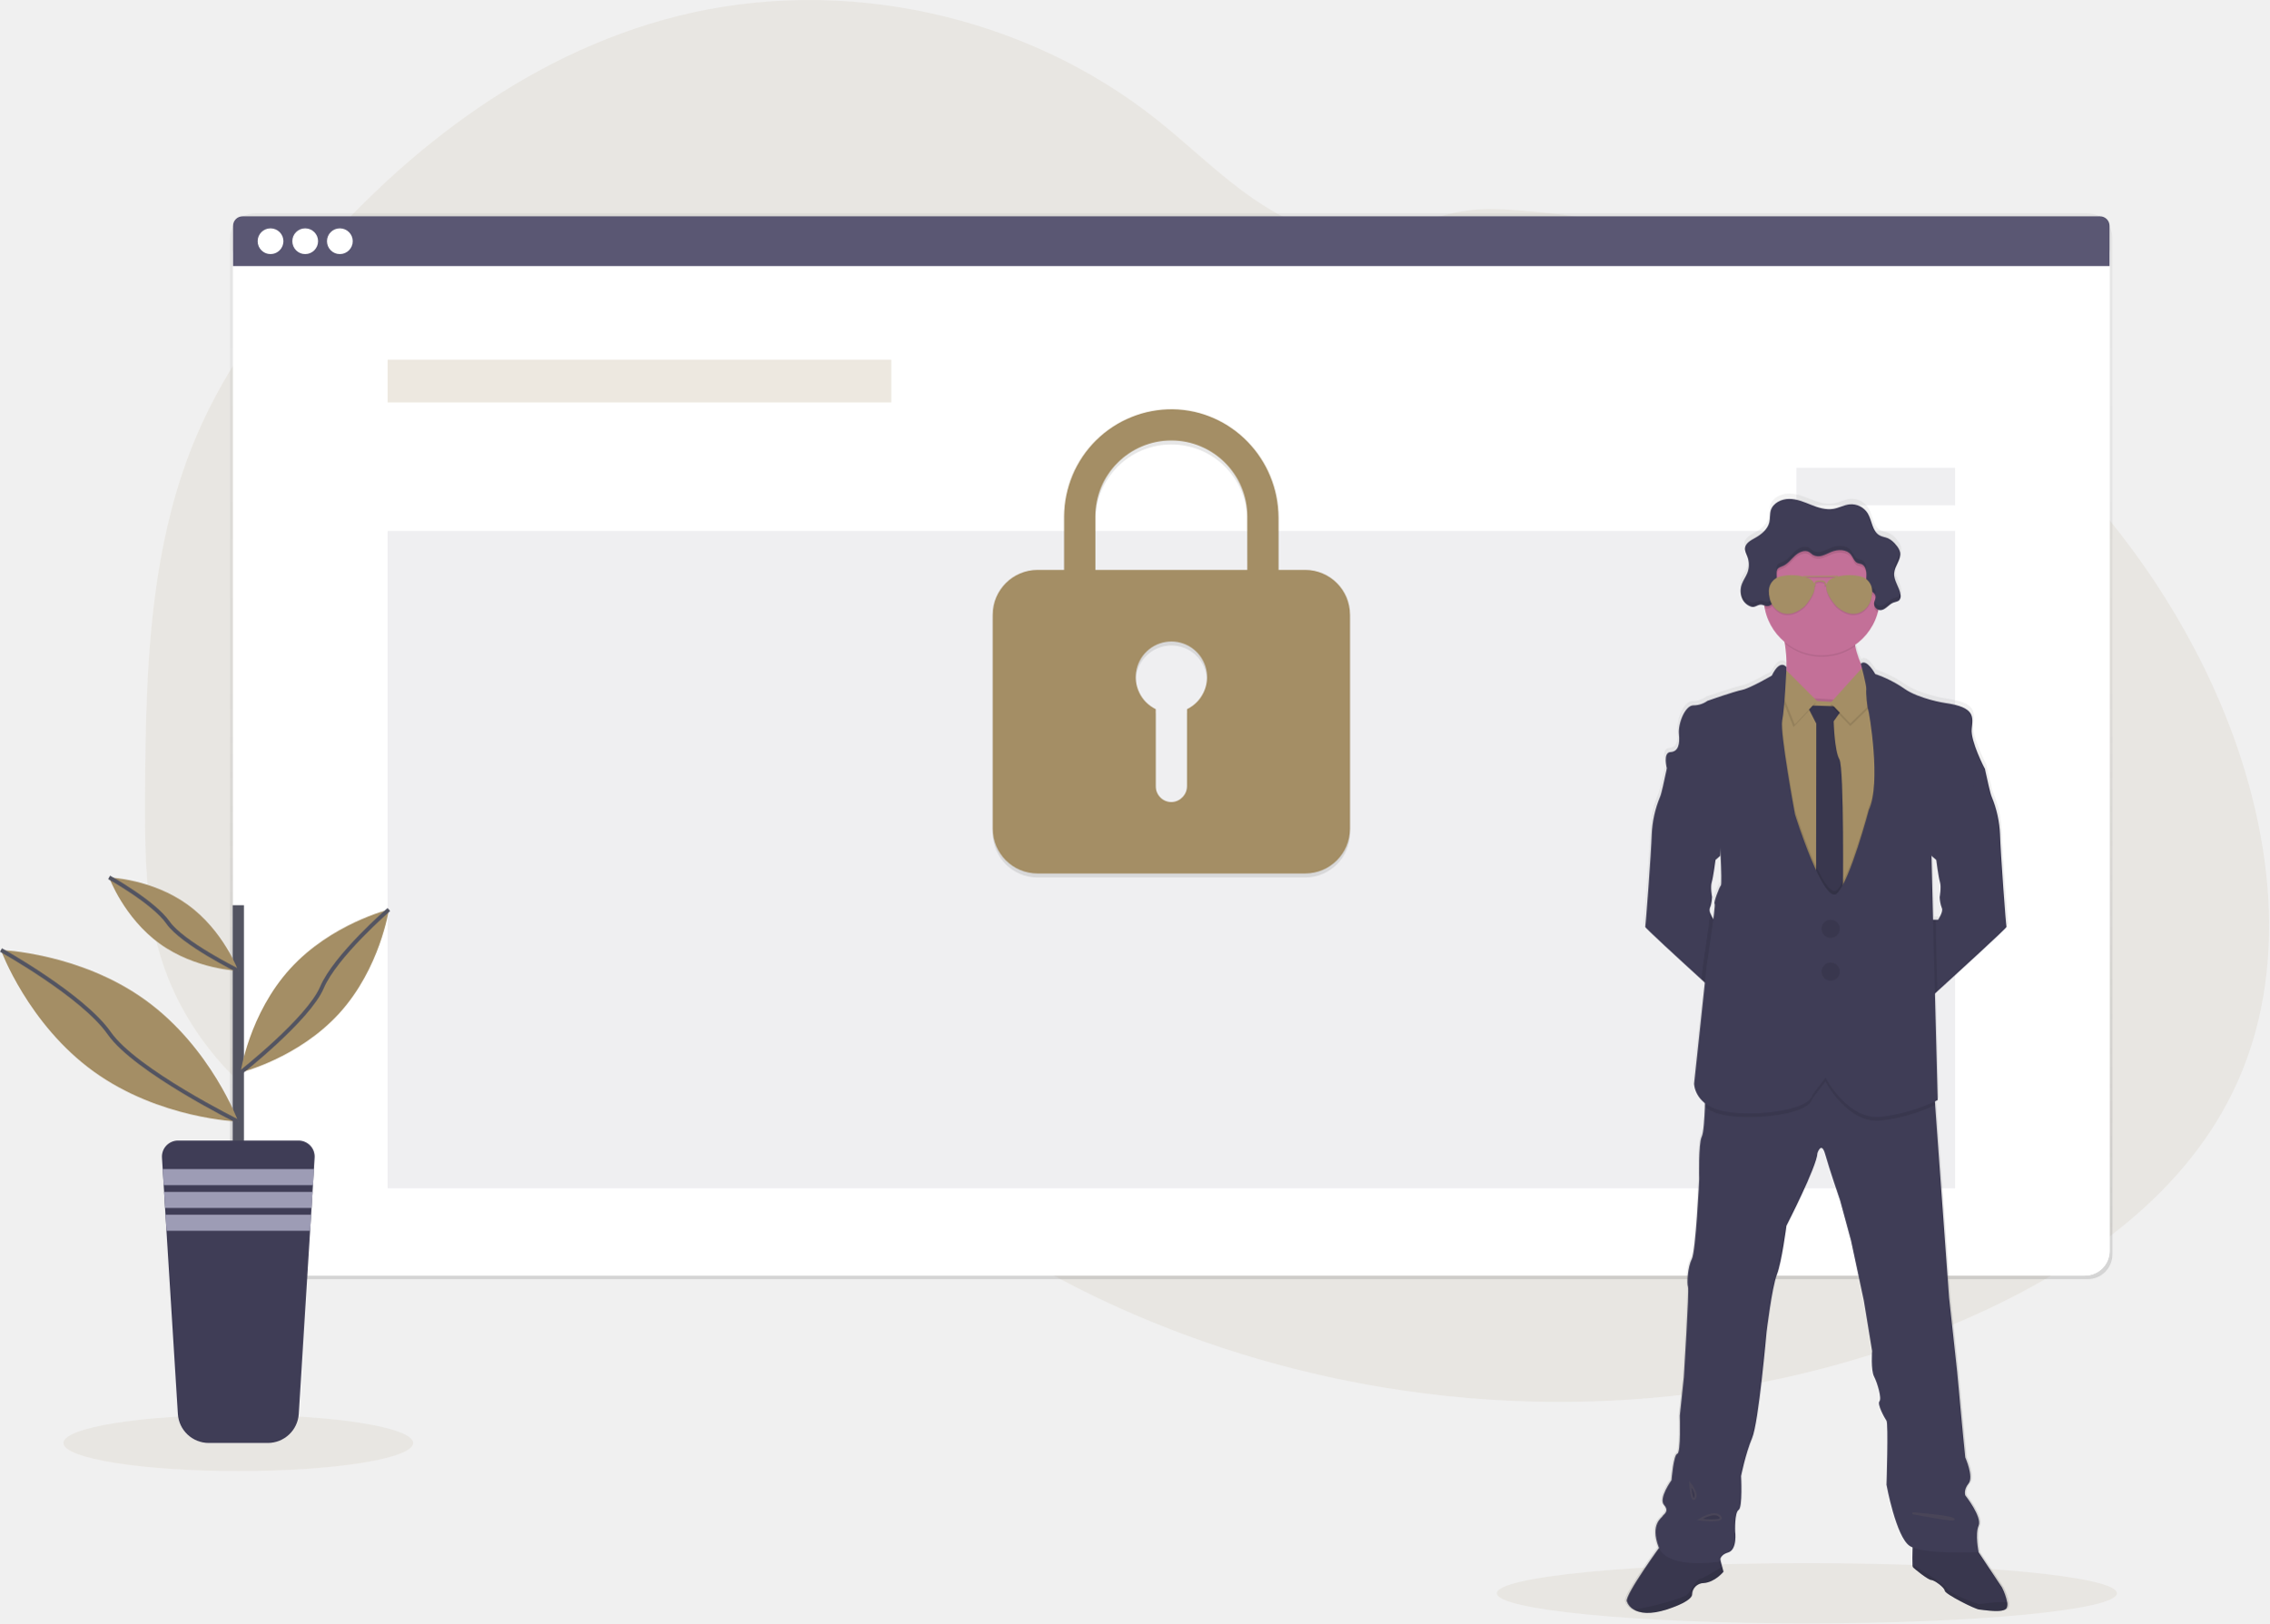
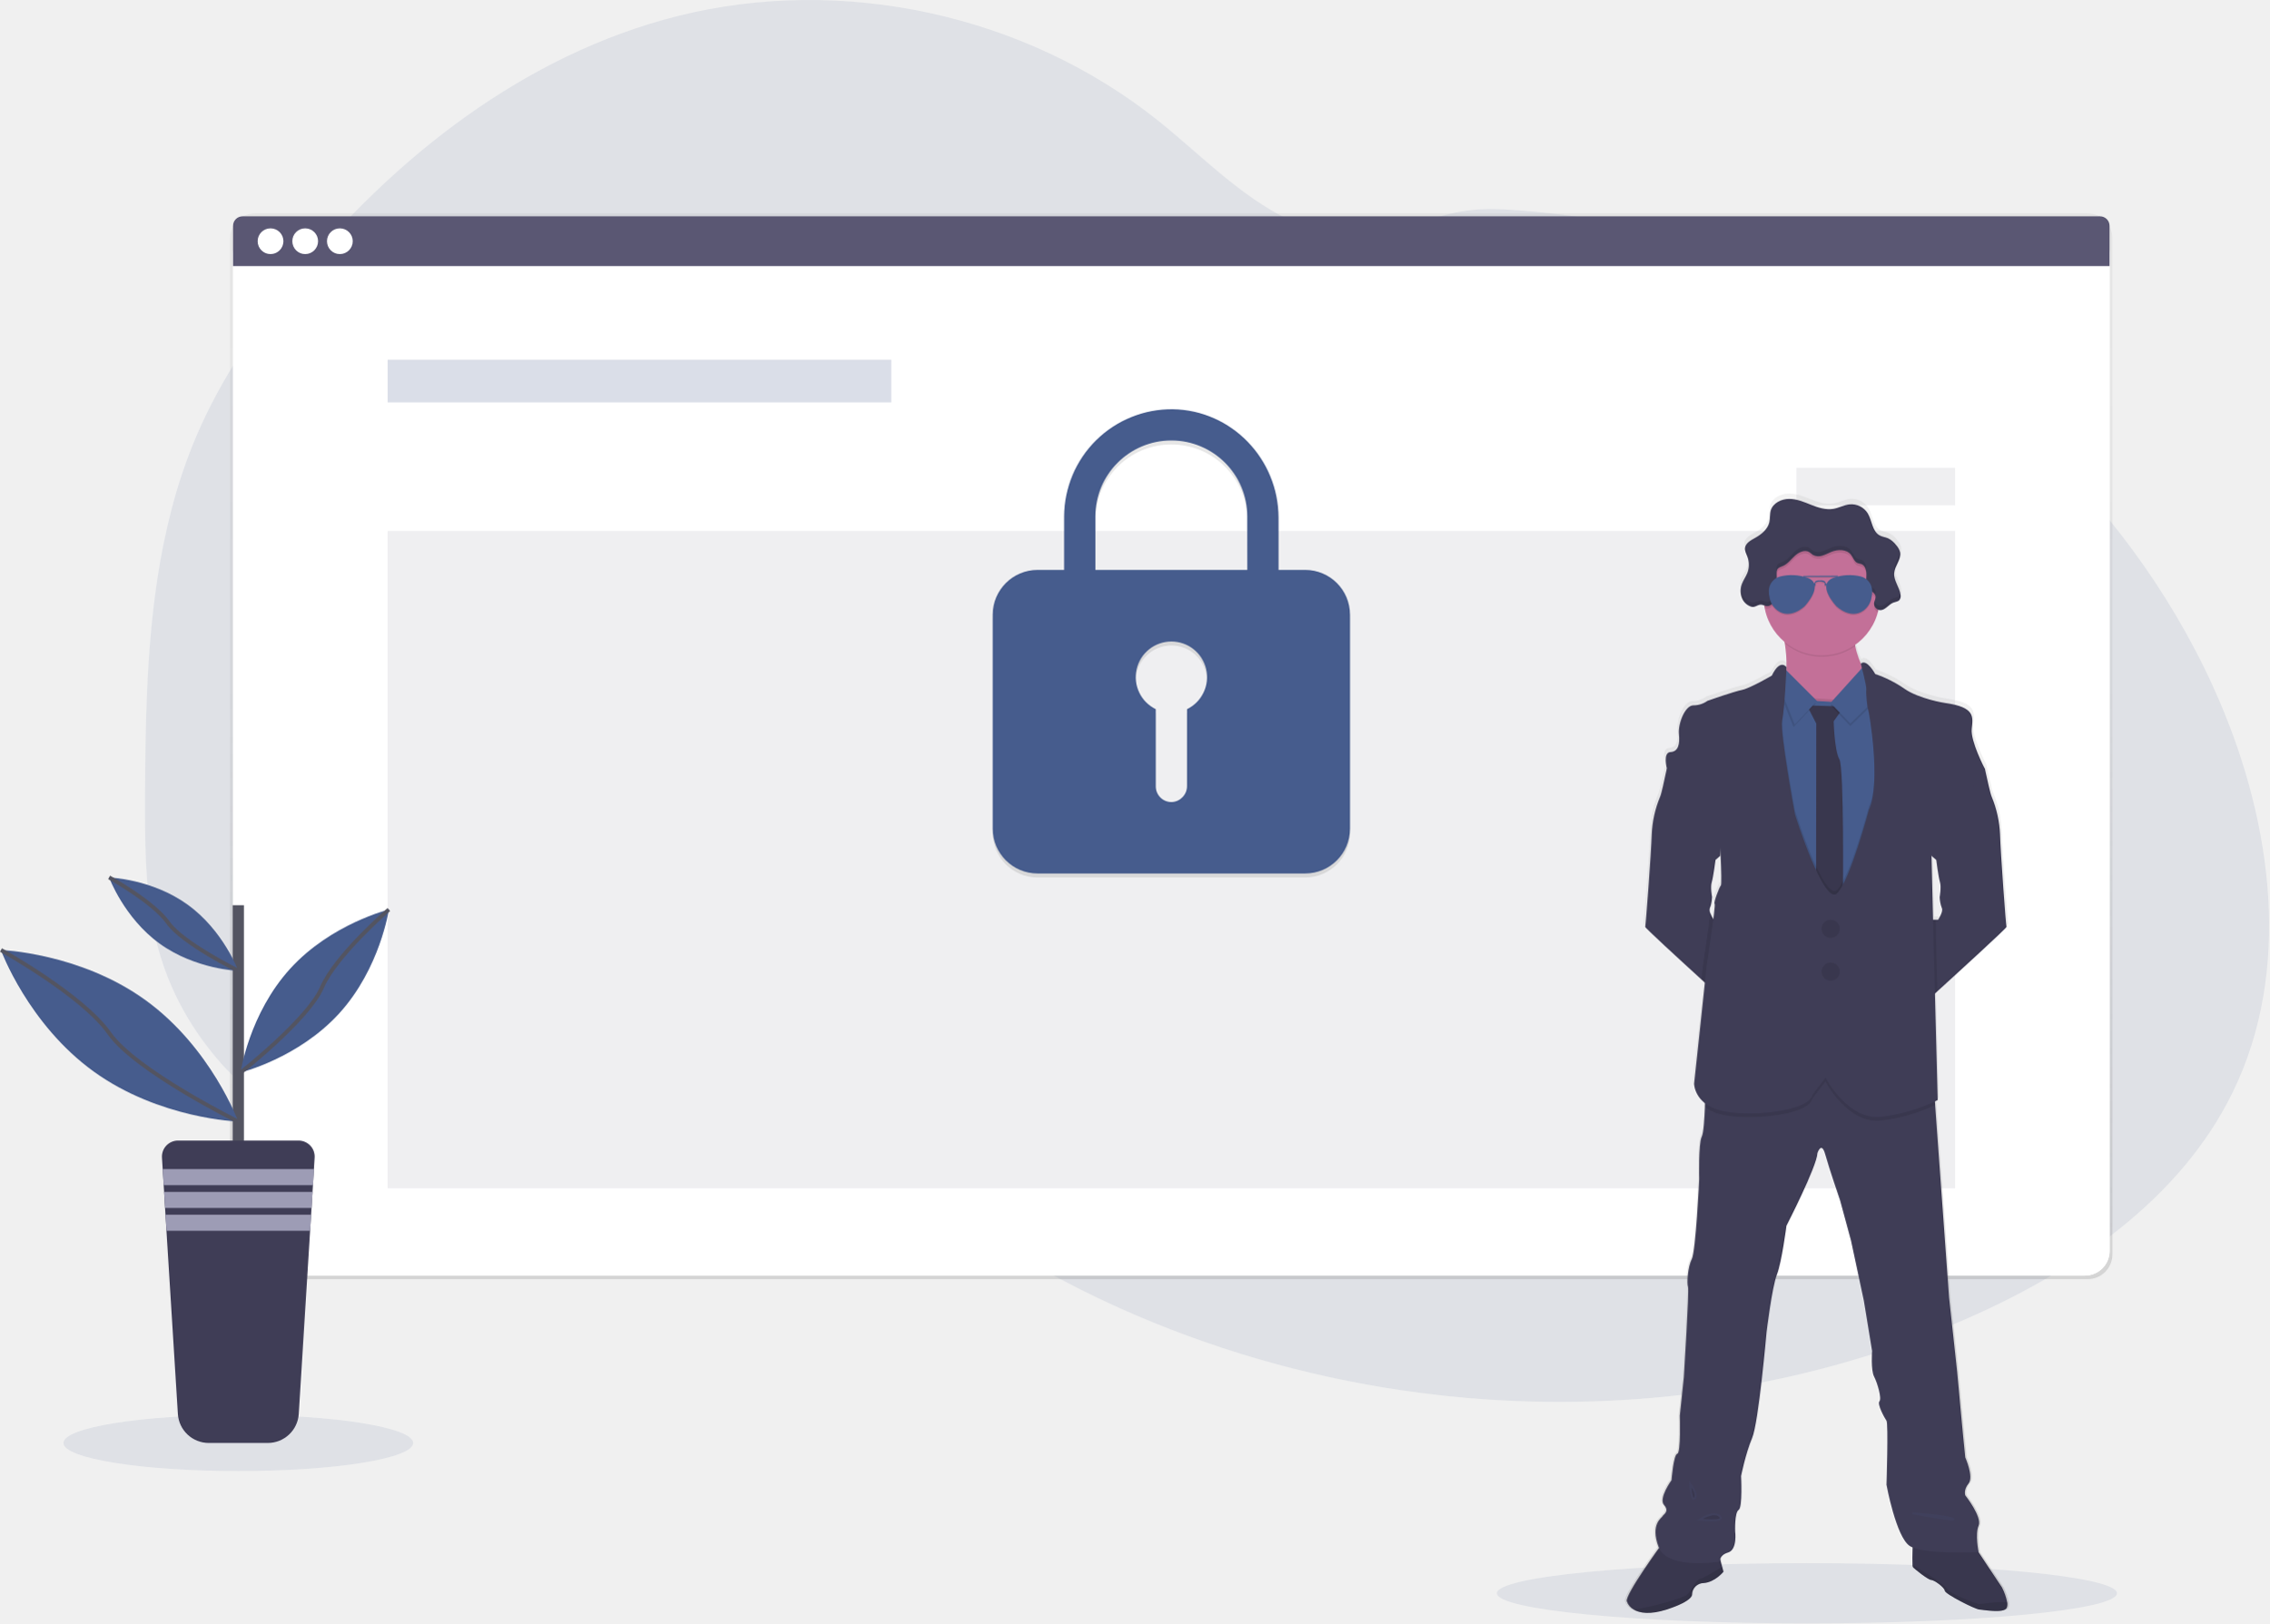
<svg xmlns="http://www.w3.org/2000/svg" xmlns:xlink="http://www.w3.org/1999/xlink" id="06c42c9d-6d9c-45ee-a61b-17902c1dca73" data-name="Layer 1" width="1145.57" height="819.91" viewBox="0 0 1145.57 819.91">
  <defs>
    <linearGradient id="2f697947-2a6f-450c-95af-56e5336b1d5f" x1="591.3" y1="646.08" x2="591.3" y2="107.75" gradientUnits="userSpaceOnUse">
      <stop offset="0" stop-color="gray" stop-opacity="0.25" />
      <stop offset="0.54" stop-color="gray" stop-opacity="0.12" />
      <stop offset="1" stop-color="gray" stop-opacity="0.1" />
    </linearGradient>
    <linearGradient id="2563b911-9cd4-457d-b636-acc38b40f33a" x1="944.34" y1="854.67" x2="944.34" y2="289.29" xlink:href="#2f697947-2a6f-450c-95af-56e5336b1d5f" />
  </defs>
-   <path d="M1154.4,591.26c-26.57,54.81-80.52,91.46-136.43,115.63-75.27,32.55-158.16,45.46-239.91,40q-21.49-1.43-42.85-4.57a540.44,540.44,0,0,1-143.27-41.72q-19.74-8.89-38.68-19.41a494.85,494.85,0,0,1-60.46-39.54q-7.23-5.52-14.26-11.32c-3.25-2.68-6.47-5.42-9.74-8.08-6.9-5.61-14-10.94-21.92-14.93a78.31,78.31,0,0,0-7.34-3.24c-25.08-9.54-54-5.94-80.11,1.5-19.86,5.66-39.22,13.41-59.06,18.94a196,196,0,0,1-26.91,5.72A143.21,143.21,0,0,1,213,624.93l-1.67-.52q-4.2-1.32-8.33-2.89l-1.67-.64q-4-1.54-7.83-3.31l-1.67-.76q-4-1.86-7.83-3.93c-.92-.48-1.83-1-2.73-1.49a163.67,163.67,0,0,1-39.16-30.49c-.33-.33-.64-.67-1-1-1.59-1.72-3.15-3.47-4.66-5.26-.56-.66-1.12-1.32-1.67-2q-2.69-3.28-5.19-6.71c-.25-.33-.49-.67-.73-1A144.59,144.59,0,0,1,112,534.44c-.14-.33-.27-.67-.39-1q-2-5.15-3.65-10.47c-.45-1.48-.88-3-1.26-4.48-.13-.44-.25-.89-.36-1.33-5.52-21.73-6.15-44.32-6.15-66.78q0-3.93,0-7.85c.16-36.33.72-73.28,6.08-109.11,0-.25.07-.5.11-.74a340.76,340.76,0,0,1,7.31-35.82A264.25,264.25,0,0,1,126,260.56c12.33-29,30.26-55.39,50.17-79.85C226.32,119.16,292.09,67.49,369.07,48.15c82.95-20.83,175.14-.87,242.05,52.4,20.4,16.24,38.73,35.47,61.64,47.92,20,10.84,43.41,15.33,64.83,6.8,17.7-7.05,29.22-10.55,49.1-9.48A411.56,411.56,0,0,1,907.05,171c1.56.57,3.12,1.16,4.67,1.75C1012.43,211.28,1099,287.83,1144,386.2q1.79,3.9,3.47,7.86C1174.3,456.73,1184,530.18,1154.4,591.26Z" transform="translate(-26.97 -40.04)" fill="#a48e65" opacity="0.1" />
-   <ellipse cx="120.3" cy="728.81" rx="88.28" ry="14.18" fill="#a48e65" opacity="0.1" />
-   <ellipse cx="912.26" cy="804.71" rx="156.53" ry="15.2" fill="#a48e65" opacity="0.1" />
+   <path d="M1154.4,591.26c-26.57,54.81-80.52,91.46-136.43,115.63-75.27,32.55-158.16,45.46-239.91,40q-21.49-1.43-42.85-4.57a540.44,540.44,0,0,1-143.27-41.72q-19.74-8.89-38.68-19.41a494.85,494.85,0,0,1-60.46-39.54q-7.23-5.52-14.26-11.32c-3.25-2.68-6.47-5.42-9.74-8.08-6.9-5.61-14-10.94-21.92-14.93a78.31,78.31,0,0,0-7.34-3.24c-25.08-9.54-54-5.94-80.11,1.5-19.86,5.66-39.22,13.41-59.06,18.94a196,196,0,0,1-26.91,5.72A143.21,143.21,0,0,1,213,624.93l-1.67-.52q-4.2-1.32-8.33-2.89l-1.67-.64q-4-1.54-7.83-3.31l-1.67-.76q-4-1.86-7.83-3.93c-.92-.48-1.83-1-2.73-1.49a163.67,163.67,0,0,1-39.16-30.49c-.33-.33-.64-.67-1-1-1.59-1.72-3.15-3.47-4.66-5.26-.56-.66-1.12-1.32-1.67-2q-2.69-3.28-5.19-6.71c-.25-.33-.49-.67-.73-1A144.59,144.59,0,0,1,112,534.44c-.14-.33-.27-.67-.39-1q-2-5.15-3.65-10.47c-.45-1.48-.88-3-1.26-4.48-.13-.44-.25-.89-.36-1.33-5.52-21.73-6.15-44.32-6.15-66.78q0-3.93,0-7.85c.16-36.33.72-73.28,6.08-109.11,0-.25.07-.5.11-.74a340.76,340.76,0,0,1,7.31-35.82A264.25,264.25,0,0,1,126,260.56c12.33-29,30.26-55.39,50.17-79.85C226.32,119.16,292.09,67.49,369.07,48.15c82.95-20.83,175.14-.87,242.05,52.4,20.4,16.24,38.73,35.47,61.64,47.92,20,10.84,43.41,15.33,64.83,6.8,17.7-7.05,29.22-10.55,49.1-9.48A411.56,411.56,0,0,1,907.05,171c1.56.57,3.12,1.16,4.67,1.75C1012.43,211.28,1099,287.83,1144,386.2q1.79,3.9,3.47,7.86C1174.3,456.73,1184,530.18,1154.4,591.26Z" transform="translate(-26.97 -40.04)" fill="#465c8d" opacity="0.1" />
+   <ellipse cx="120.3" cy="728.81" rx="88.28" ry="14.18" fill="#465c8d" opacity="0.1" />
+   <ellipse cx="912.26" cy="804.71" rx="156.53" ry="15.2" fill="#465c8d" opacity="0.1" />
  <rect x="116.14" y="107.75" width="950.33" height="538.33" rx="12.49" ry="12.49" fill="url(#2f697947-2a6f-450c-95af-56e5336b1d5f)" />
  <rect x="117.65" y="115.32" width="947.42" height="528.97" rx="12.49" ry="12.49" fill="#fff" />
  <rect x="117.65" y="115.32" width="947.42" height="528.97" rx="12.49" ry="12.49" fill="#fff" />
  <rect x="117.65" y="115.32" width="947.42" height="528.97" rx="12.49" ry="12.49" fill="#fff" opacity="0.04" />
  <path d="M1087.23,149.29H149.43a4.81,4.81,0,0,0-4.81,4.81v20.33H1092V154.1A4.81,4.81,0,0,0,1087.23,149.29Z" transform="translate(-26.97 -40.04)" fill="#5a5773" />
  <g id="6c975d28-8d47-4ade-9154-b3b78f637b65" data-name="buttons">
    <circle cx="136.57" cy="121.82" r="6.5" fill="#fff" />
    <circle cx="154.07" cy="121.82" r="6.5" fill="#fff" />
    <circle cx="171.57" cy="121.82" r="6.5" fill="#fff" />
  </g>
-   <rect x="195.68" y="181.67" width="254.25" height="21.58" fill="#a48e65" opacity="0.2" />
+   <rect x="195.68" y="181.67" width="254.25" height="21.58" fill="#465c8d" opacity="0.2" />
  <rect x="195.68" y="268.2" width="791.36" height="331.96" fill="#5a5773" opacity="0.1" />
  <path d="M686,329.89H672.45V303.57c0-29.7-23.68-54.39-53.38-54.84a54.28,54.28,0,0,0-54.85,54.11v27.05H550.7a22.62,22.62,0,0,0-22.55,22.55V460.66a22.62,22.62,0,0,0,22.55,22.55H686a22.61,22.61,0,0,0,22.54-22.55V352.44A22.61,22.61,0,0,0,686,329.89Zm-59.75,70.35V439a8.09,8.09,0,0,1-7.5,8.12,7.91,7.91,0,0,1-8.28-7.9v-39a18,18,0,1,1,15.78,0Zm30.44-70.35H580V302.84a38.33,38.33,0,0,1,76.66,0Z" transform="translate(-26.97 -40.04)" opacity="0.1" />
-   <path d="M686,327.89H672.45V301.57c0-29.7-23.68-54.39-53.38-54.84a54.28,54.28,0,0,0-54.85,54.11v27.05H550.7a22.62,22.62,0,0,0-22.55,22.55V458.66a22.62,22.62,0,0,0,22.55,22.55H686a22.61,22.61,0,0,0,22.54-22.55V350.44A22.61,22.61,0,0,0,686,327.89Zm-59.75,70.35V437a8.09,8.09,0,0,1-7.5,8.12,7.91,7.91,0,0,1-8.28-7.9v-39a18,18,0,1,1,15.78,0Zm30.44-70.35H580V300.84a38.33,38.33,0,0,1,76.66,0Z" transform="translate(-26.97 -40.04)" fill="#a48e65" />
+   <path d="M686,327.89H672.45V301.57c0-29.7-23.68-54.39-53.38-54.84a54.28,54.28,0,0,0-54.85,54.11v27.05H550.7a22.62,22.62,0,0,0-22.55,22.55V458.66a22.62,22.62,0,0,0,22.55,22.55H686a22.61,22.61,0,0,0,22.54-22.55V350.44A22.61,22.61,0,0,0,686,327.89Zm-59.75,70.35V437a8.09,8.09,0,0,1-7.5,8.12,7.91,7.91,0,0,1-8.28-7.9v-39a18,18,0,1,1,15.78,0Zm30.44-70.35H580V300.84a38.33,38.33,0,0,1,76.66,0Z" transform="translate(-26.97 -40.04)" fill="#465c8d" />
  <rect x="906.94" y="236.25" width="80.1" height="18.91" fill="#5a5773" opacity="0.1" />
  <path d="M1041.27,849.33a28.47,28.47,0,0,0-2.68-7.61l-12-17.92h.07s-1.89-9,0-13.42-6.74-15.29-6.74-15.29-1.05-2.73,1.69-6.09-1.69-13.2-1.69-13.2-2.1-20.55-2.31-23.69-1.9-20.54-1.9-20.54l-4-36.89-7.12-97.77-.13-1.83c.88-.43,1.35-.7,1.35-.7l-1.42-54.06,1.23-1.11c10.74-9.72,35.51-32.22,35.26-32.71s-3-37.57-3.32-46.85a55.83,55.83,0,0,0-4.26-19.18c-.62-1.23-2.41-9.34-3.15-12.77-.2-.94-.33-1.53-.33-1.53s-7.26-13.84-6.63-20.13,1.89-11-13.59-13.2c0,0-13-1.94-20.74-7.23A59,59,0,0,0,974,378.17s-4.34-8-7.36-5.29a42,42,0,0,1-2.85-8.91l-.09-.56a29.47,29.47,0,0,0,11.64-16.66c.1-.38.18-.77.27-1.15a3.25,3.25,0,0,0,.93.17c2.63,0,4.25-2.93,6.71-3.86,1-.39,2.23-.45,3-1.24a2.93,2.93,0,0,0,.66-2.21,4.51,4.51,0,0,0,0-.82,2.93,2.93,0,0,0,0-.29l0,.1c-.67-3.64-3.49-6.87-3.18-10.57.3-3.48,3.36-6.54,3.11-9.93a5.4,5.4,0,0,0-.07-.8l0,.12a8.56,8.56,0,0,0-2-3.54,11.36,11.36,0,0,0-4.12-3.46c-1.39-.61-3-.75-4.3-1.48-3.82-2.08-3.81-7.5-6.08-11.2A9.91,9.91,0,0,0,961,292c-2.84.28-5.41,1.79-8.22,2.28-3.84.68-7.75-.57-11.39-2s-7.33-3-11.24-3-8.14,2-9.32,5.69c-.63,2-.32,4.15-.8,6.18-.86,3.58-4,6.14-7.25,7.92-2,1.11-4.38,2.38-5,4.48,0-.06,0-.11,0-.16a3.84,3.84,0,0,0-.1.51,3.75,3.75,0,0,0,0,.67c0,1.44.76,2.81,1.27,4.18a11.53,11.53,0,0,1-.06,8.06c-.74,1.9-2,3.57-2.72,5.46a10.75,10.75,0,0,0-.66,2.74l0-.16a11,11,0,0,0,0,1.28,9,9,0,0,0,1,4.2A7.54,7.54,0,0,0,911,344.1c2,.46,3.25-1.5,5.36-1a8.42,8.42,0,0,1,1.11.35c.07.45.14.9.22,1.34a29.39,29.39,0,0,0,10.14,17.17c0,.24.08.48.11.73h0a67.15,67.15,0,0,1,.83,12.06s-3.15-4.61-7.47,4.29c0,0-11.27,6.5-15.16,7.24s-17.7,5.55-17.7,5.55a12.18,12.18,0,0,1-7.16,2.31c-4.31,0-7.89,9.43-7.37,14.56s-.31,8.91-4.32,9.12-1.82,8.34-1.79,8.48l-.37,1.75c-.78,3.58-2.48,11.26-3.08,12.46a56,56,0,0,0-4.27,19.18c-.31,9.28-3,46.22-3.31,46.85-.21.41,16.76,15.92,28.69,26.76l1.73,1.56-5.49,51.28a13.69,13.69,0,0,0,5.64,10c0,.6,0,1.21-.06,1.84-.24,6-.72,13.26-1.68,15.16-1.68,3.36-1.26,21.38-1.26,21.38s-1.69,36.68-3.79,40.67-2.53,12.36-1.9,14-2.11,45.69-2.11,45.69l-2.1,19.71s.63,18.86-1.27,19.28-2.95,13.42-2.95,13.42-6.73,9.22-3.79,12.57-.43,4.83-.74,5.66-6.42,4-2,15.72a3.45,3.45,0,0,0,.14.34c-4.14,5.75-17.26,24.3-16.46,27.12a7.43,7.43,0,0,0,3.5,4.2c3.09,1.85,8.39,2.71,16.82,0,14-4.51,13-7.76,13-7.76a5.94,5.94,0,0,1,5.9-5.66c5.79-.42,10.11-5.76,10.11-5.76l-.68-2.53-.93-3.5c.11-1,.82-2.75,4-3.72,4.85-1.47,3.58-10.69,3.58-10.69s-.42-9.64,1.68-10.9,1.27-17.19,1.27-17.19,2.32-11.53,5.68-19.29,7.38-53.86,7.38-53.86,2.73-22.64,5.26-29.14,4.85-24.73,4.85-24.73,15.59-30.19,15.79-36.9c0,0,2-6.29,4,.63s7.62,23.48,7.62,23.48l5.47,20.33,6.53,30.39,4.22,25.58s-.64,9.64,1,13,4,11.1,2.74,12.57,2.52,8.39,3.58,9.85,0,32.49,0,32.49,4.84,26.41,11.79,31a8.5,8.5,0,0,0,1.54.8c-.1,2.86-.2,6.69-.07,8.69a3.33,3.33,0,0,0,.22,1.31c.63.84,7.79,6.5,9.27,6.5s6.73,3.67,6.95,5.45,15.39,9.32,17.54,9.54,12.57,2.09,14-.84A4.85,4.85,0,0,0,1041.27,849.33ZM1004,471.61l1.08.93s1.11,8.65,1.9,11.24-.16,7.63-.16,7.63a17.55,17.55,0,0,0,1.11,5.5c.94,1.89-1.9,6-1.9,6h-2.53l-.79-32.38Zm-75.23-96.68v-.19C928.75,374.8,928.74,374.87,928.74,374.93ZM889.92,499.58a3.65,3.65,0,0,1-.16-2.67,8,8,0,0,0,.53-1.48,22.92,22.92,0,0,0,.58-4,.28.28,0,0,0,0-.05c-.09-.48-.9-5.12-.15-7.58s1.89-11.24,1.89-11.24l.72-.61L895,470.5s0-.54.12-1.43c.35,7.6.63,16,.18,16.42-.84.83-3.9,9-3.16,9.32.24.11-.09,3.38-.65,7.78A15.94,15.94,0,0,1,889.92,499.58Z" transform="translate(-26.97 -40.04)" fill="url(#2563b911-9cd4-457d-b636-acc38b40f33a)" />
  <path d="M970.52,382.92v12.44L945,408.19s-25.34-15.33-19.09-21.43c4-3.86,3.23-14.46,2.15-21.75h0c-.63-4.24-1.36-7.35-1.36-7.35s45.52-13,38.64-3.13c-2.3,3.3-2.48,7.57-1.71,11.8C965.19,374.72,970.52,382.92,970.52,382.92Z" transform="translate(-26.97 -40.04)" fill="#c37098" />
  <path d="M900.61,504.57l-3.29,40.52s-4.93-4.47-11.31-10.29c-11.83-10.79-28.63-26.22-28.43-26.63.31-.63,3-37.39,3.29-46.63a55.8,55.8,0,0,1,4.22-19.08c.6-1.2,2.29-8.84,3-12.41.24-1.11.39-1.83.39-1.83L874,426s23,25.66,23,26.13-1.57,20.18-1.57,20.18l-1.63,1.42-.71.61s-1.1,8.61-1.88,11.19.06,7.06.15,7.54v0a23.25,23.25,0,0,1-.57,4,8.38,8.38,0,0,1-.53,1.47,3.67,3.67,0,0,0,.16,2.66,16.08,16.08,0,0,0,1.72,3.29Z" transform="translate(-26.97 -40.04)" fill="#3f3d56" />
  <path d="M1040,508.17c.24.49-24.29,22.88-34.92,32.55l-4.82,4.37L997,504.57h8.45s2.82-4.07,1.88-5.95a17.39,17.39,0,0,1-1.09-5.47s.93-5,.15-7.59-1.88-11.19-1.88-11.19l-1.07-.92-1.27-1.11s-1.57-19.71-1.57-20.18,23-26.13,23-26.13l5.48,2.19s.12.59.32,1.53c.74,3.41,2.51,11.48,3.12,12.71a55.8,55.8,0,0,1,4.22,19.08C1037,470.78,1039.68,507.54,1040,508.17Z" transform="translate(-26.97 -40.04)" fill="#3f3d56" />
  <path d="M1040.1,852.11c-1.47,2.92-11.79,1-13.92.84s-17.17-7.73-17.38-9.5-5.42-5.42-6.88-5.42-8.55-5.64-9.18-6.47a3.19,3.19,0,0,1-.21-1.3c-.22-3.43.21-12.26.21-12.26l30.25,1.67,14.7,22.11a28.52,28.52,0,0,1,2.66,7.57A5,5,0,0,1,1040.1,852.11Z" transform="translate(-26.97 -40.04)" fill="#3f3d56" />
  <path d="M1040.1,852.11c-1.47,2.92-11.79,1-13.92.84s-17.17-7.73-17.38-9.5-5.42-5.42-6.88-5.42-8.55-5.64-9.18-6.47a3.19,3.19,0,0,1-.21-1.3c-.22-3.43.21-12.26.21-12.26l30.25,1.67,14.7,22.11a28.52,28.52,0,0,1,2.66,7.57A5,5,0,0,1,1040.1,852.11Z" transform="translate(-26.97 -40.04)" opacity="0.1" />
  <path d="M1040.1,852.11c-1.47,2.92-11.79,1-13.92.84s-17.17-7.73-17.38-9.5-5.42-5.42-6.88-5.42-8.55-5.64-9.18-6.47a3.19,3.19,0,0,1-.21-1.3l9.8,6.2s6.26,4,7.93,6.37,14.83,7.3,15.92,7.4c.81.08,9.45-1.58,14.17-.88A5,5,0,0,1,1040.1,852.11Z" transform="translate(-26.97 -40.04)" opacity="0.1" />
  <path d="M897.1,833.86s-4.28,5.32-10,5.73a5.89,5.89,0,0,0-5.84,5.63s1,3.24-12.83,7.73c-8.35,2.69-13.6,1.84-16.66,0a7.44,7.44,0,0,1-3.47-4.18c-.94-3.33,17.52-28.68,17.52-28.68l16.8-1,12,5.42,1.84,6.87Z" transform="translate(-26.97 -40.04)" fill="#3f3d56" />
  <path d="M897.1,833.86s-4.28,5.32-10,5.73a5.89,5.89,0,0,0-5.84,5.63s1,3.24-12.83,7.73c-8.35,2.69-13.6,1.84-16.66,0a7.44,7.44,0,0,1-3.47-4.18c-.94-3.33,17.52-28.68,17.52-28.68l16.8-1,12,5.42,1.84,6.87Z" transform="translate(-26.97 -40.04)" opacity="0.1" />
  <path d="M897.1,833.86s-4.28,5.32-10,5.73a5.89,5.89,0,0,0-5.84,5.63s1,3.24-12.83,7.73c-8.35,2.69-13.6,1.84-16.66,0,7.87-.82,25.26-5.79,27-7.51,2.09-2.09,4.7-7.83,6.47-7.93,1.23-.08,7.48-3.84,11.23-6.17Z" transform="translate(-26.97 -40.04)" fill="none" />
  <path d="M897.1,833.86s-4.28,5.32-10,5.73a5.89,5.89,0,0,0-5.84,5.63s1,3.24-12.83,7.73c-8.35,2.69-13.6,1.84-16.66,0,7.87-.82,25.26-5.79,27-7.51,2.09-2.09,4.7-7.83,6.47-7.93,1.23-.08,7.48-3.84,11.23-6.17Z" transform="translate(-26.97 -40.04)" opacity="0.1" />
  <path d="M1025.91,810.6c-1.88,4.38,0,13.35,0,13.35s-28,1.46-34.84-3.13-11.68-30.88-11.68-30.88,1-30.87,0-32.33-4.8-8.34-3.55-9.8-1-9.18-2.71-12.52-1-12.93-1-12.93l-4.18-25.46-6.46-30.24L956,646.42s-5.63-16.48-7.54-23.36-3.93-.63-3.93-.63c-.2,6.68-15.64,36.72-15.64,36.72s-2.3,18.15-4.8,24.61-5.22,29-5.22,29-4,45.89-7.3,53.61S906,785.56,906,785.56s.84,15.86-1.25,17.11S903,813.52,903,813.52s1.25,9.17-3.55,10.64-4,4.59-4,4.59-26.7,4.38-31.08-7.31,1.67-14.8,2-15.64,3.66-2.29.74-5.64,3.75-12.51,3.75-12.51,1.05-12.93,2.92-13.35,1.26-19.19,1.26-19.19l2.08-19.61s2.72-43.81,2.09-45.48-.21-10,1.88-14,3.75-40.48,3.75-40.48-.42-17.93,1.25-21.27c1-1.89,1.42-9.16,1.66-15.09.18-4.53.22-8.28.22-8.28l23.36-8.76,30-9.59,25.24,12.1,36.93,7.09.46,6.37,7.05,97.31,4,36.71s1.67,17.31,1.88,20.44,2.29,23.58,2.29,23.58,4.38,9.8,1.67,13.14-1.67,6-1.67,6S1027.79,806.22,1025.91,810.6Z" transform="translate(-26.97 -40.04)" fill="#3f3d56" />
  <path d="M965.36,354.53c-2.3,3.3-2.48,7.57-1.71,11.8A29.34,29.34,0,0,1,928.08,365h0c-.63-4.24-1.36-7.35-1.36-7.35S972.24,344.67,965.36,354.53Z" transform="translate(-26.97 -40.04)" opacity="0.1" />
  <path d="M976,341.77a29.3,29.3,0,1,1-29.3-29.3A29.16,29.16,0,0,1,976,341.77Z" transform="translate(-26.97 -40.04)" fill="#c37098" />
  <polygon points="955.13 350.42 945.53 521.37 893.38 510.42 883.05 441.89 893.28 349.89 900.98 350.88 914.56 352.61 928.01 353.44 942.59 351.82 955.13 350.42" opacity="0.1" />
-   <polygon points="955.13 351.67 945.53 522.62 893.38 511.67 883.05 443.14 893.28 351.15 900.98 352.13 914.56 353.86 928.01 354.69 942.59 353.07 955.13 351.67" fill="#a48e65" />
+   <polygon points="955.13 351.67 945.53 522.62 893.38 511.67 883.05 443.14 893.28 351.15 900.98 352.13 914.56 353.86 928.01 354.69 942.59 353.07 955.13 351.67" fill="#465c8d" />
  <path d="M939.23,396.3l18.78.63-5.28,7.39s.37,14.93,2.88,19.21,1.77,70.4,1.77,70.4l-5,9.49-8.55-10.64.11-87.3Z" transform="translate(-26.97 -40.04)" fill="#3f3d56" />
  <path d="M939.23,396.3l18.78.63-5.28,7.39s.37,14.93,2.88,19.21,1.77,70.4,1.77,70.4l-5,9.49-8.55-10.64.11-87.3Z" transform="translate(-26.97 -40.04)" opacity="0.1" />
  <polygon points="941.67 336.86 924.15 356.26 934.16 366.69 950.75 350.52 941.67 336.86" opacity="0.1" />
-   <polygon points="941.67 335.61 924.15 355.01 934.16 365.44 950.75 349.27 941.67 335.61" fill="#a48e65" />
+   <polygon points="941.67 335.61 924.15 355.01 934.16 365.44 950.75 349.27 941.67 335.61" fill="#465c8d" />
  <polygon points="916.75 355.32 899.01 337.59 897.34 346.87 905.48 367.21 916.75 355.32" opacity="0.1" />
-   <polygon points="917.37 354.07 899.64 336.34 897.97 345.62 906.11 365.96 917.37 354.07" fill="#a48e65" />
+   <polygon points="917.37 354.07 899.64 336.34 897.97 345.62 906.11 365.96 917.37 354.07" fill="#465c8d" />
  <path d="M1004.05,598.14a86.57,86.57,0,0,1-27,7.81c-17.21,2.19-28.47-19.71-28.47-19.71l-6.57,8.55c-2.09,9.08-33.9,11.37-46.83,7.93a20.69,20.69,0,0,1-7.42-3.51c.18-4.53.22-8.28.22-8.28l23.36-8.76,30-9.59,25.24,12.1,36.93,7.09Z" transform="translate(-26.97 -40.04)" opacity="0.1" />
  <path d="M982.1,391.72l-9.59,170.94-52.16-10.95L910,483.19l10.22-92,7.7,1a93.48,93.48,0,0,1-1.13,10c-1.25,5.85,6.47,47.36,6.47,47.36s14.67,46.55,21.27,39.84,16-42.14,16-42.14c6.37-13.14.11-50-.36-50.74a14.88,14.88,0,0,1-.6-3.35Z" transform="translate(-26.97 -40.04)" opacity="0.1" />
  <path d="M1004.63,524l.44,16.75-4.82,4.37L997,504.57h7.2Z" transform="translate(-26.97 -40.04)" opacity="0.1" />
  <path d="M891.37,493.1v0a23.25,23.25,0,0,1-.57,4c0-.37,0-.58-.08-.61C890.42,496.41,890.78,494.88,891.37,493.1Z" transform="translate(-26.97 -40.04)" opacity="0.1" />
  <path d="M900.61,504.57l-3.29,40.52s-4.93-4.47-11.31-10.29l.76-7.18s2.69-17.64,3.67-26.34a16.08,16.08,0,0,0,1.72,3.29Z" transform="translate(-26.97 -40.04)" opacity="0.1" />
  <path d="M928.9,377s-3.12-4.59-7.4,4.27c0,0-11.16,6.47-15,7.2S889,394,889,394a12.08,12.08,0,0,1-7.09,2.29c-4.28,0-7.83,9.39-7.31,14.5s-.31,8.87-4.27,9.08-1.78,8.44-1.78,8.44l26.39,30.25s1.67,27.85.84,28.69-3.86,9-3.13,9.28-4,31.08-4,31.08l-6.36,59.77s0,10,12.94,13.45S940,602,942.05,592.92l6.57-8.56s11.26,21.91,28.47,19.72,28.17-8.45,28.17-8.45L1003.38,524l-1.25-51.63L1029,428.22s-7.2-13.77-6.57-20,1.87-10.95-13.46-13.14c0,0-12.93-1.93-20.55-7.2a58.74,58.74,0,0,0-14.7-7.4s-4.3-8-7.29-5.26c0,0,3,11.31,2.75,13s.47,9.33.94,10.12,6.73,37.6.36,50.74c0,0-9.35,35.43-16,42.14s-21.27-39.84-21.27-39.84-7.72-41.52-6.47-47.36S928.9,377,928.9,377Z" transform="translate(-26.97 -40.04)" fill="#3f3d56" />
  <circle cx="924.25" cy="469.12" r="4.59" fill="#3f3d56" />
  <circle cx="924.25" cy="490.76" r="4.59" fill="#3f3d56" />
  <circle cx="924.25" cy="469.12" r="4.59" opacity="0.1" />
  <circle cx="924.25" cy="490.76" r="4.59" opacity="0.1" />
-   <path d="M992.47,804.34s18.84,1.46,20.71,2.92S992.47,804.34,992.47,804.34Z" transform="translate(-26.97 -40.04)" stroke="#a48e65" stroke-miterlimit="10" opacity="0.1" />
-   <path d="M880.3,789.53s4,5,2.3,7.3S880.3,789.53,880.3,789.53Z" transform="translate(-26.97 -40.04)" stroke="#a48e65" stroke-miterlimit="10" opacity="0.1" />
-   <path d="M885.1,807.56s7.3-4.8,10.22-1.61S885.1,807.56,885.1,807.56Z" transform="translate(-26.97 -40.04)" stroke="#a48e65" stroke-miterlimit="10" opacity="0.1" />
+   <path d="M992.47,804.34s18.84,1.46,20.71,2.92S992.47,804.34,992.47,804.34Z" transform="translate(-26.97 -40.04)" stroke="#465c8d" stroke-miterlimit="10" opacity="0.1" />
+   <path d="M880.3,789.53s4,5,2.3,7.3S880.3,789.53,880.3,789.53Z" transform="translate(-26.97 -40.04)" stroke="#465c8d" stroke-miterlimit="10" opacity="0.1" />
+   <path d="M885.1,807.56s7.3-4.8,10.22-1.61S885.1,807.56,885.1,807.56Z" transform="translate(-26.97 -40.04)" stroke="#465c8d" stroke-miterlimit="10" opacity="0.1" />
  <path d="M976,341.77a29.16,29.16,0,0,1-.94,7.41,3.33,3.33,0,0,1-1.94-3.26c.13-1.19.92-2.28.75-3.46-.25-1.82-2.45-2.56-3.61-4-1.43-1.74-1.12-4.27-1-6.52s-.45-5-2.56-5.77c-.63-.23-1.32-.25-1.93-.51-1.66-.7-2.17-2.76-3.28-4.18-2.22-2.86-6.63-2.8-10-1.44a47.53,47.53,0,0,1-4.5,1.88,5.88,5.88,0,0,1-4.71-.35c-.66-.42-1.19-1-1.87-1.42-2.26-1.36-5.22,0-7.18,1.75s-3.53,4.1-6,5.17c-1.11.5-2.48.8-3,1.88a3.94,3.94,0,0,0-.32,1.87c0,3.89.46,7.84-.35,11.65-.52,2.45-2.24,5.23-4.73,4.93a4.67,4.67,0,0,1-.91-.23,29.3,29.3,0,1,1,58.1-5.42Z" transform="translate(-26.97 -40.04)" opacity="0.1" />
  <path d="M916.61,345.51c.75.17,1.46.56,2.23.66,2.49.3,4.21-2.48,4.73-4.93.81-3.81.39-7.76.36-11.65a3.81,3.81,0,0,1,.31-1.87c.57-1.08,1.94-1.38,3-1.88,2.42-1.08,4-3.38,6-5.17s4.91-3.11,7.17-1.75c.67.4,1.21,1,1.87,1.42a6,6,0,0,0,4.72.35c1.55-.46,3-1.27,4.49-1.88,3.34-1.36,7.76-1.41,10,1.43,1.11,1.43,1.62,3.48,3.28,4.18.61.26,1.3.29,1.93.52,2.11.79,2.65,3.52,2.56,5.77s-.39,4.78,1,6.52c1.16,1.42,3.36,2.16,3.61,4,.16,1.18-.62,2.28-.75,3.46a3.32,3.32,0,0,0,3.13,3.54c2.6,0,4.21-2.91,6.64-3.84,1-.39,2.21-.45,3-1.24a3.31,3.31,0,0,0,.62-2.71c-.49-3.83-3.56-7.16-3.23-11,.31-3.68,3.72-6.89,3-10.51a8.52,8.52,0,0,0-2-3.57,11.56,11.56,0,0,0-4.08-3.45c-1.39-.6-3-.74-4.27-1.47-3.78-2.07-3.77-7.47-6-11.15a9.79,9.79,0,0,0-9.12-4.54c-2.81.28-5.36,1.77-8.14,2.27-3.81.68-7.67-.57-11.28-2s-7.26-3-11.13-3-8.06,2-9.24,5.66c-.62,2-.31,4.14-.79,6.15-.84,3.57-4,6.11-7.18,7.88-2.19,1.22-4.82,2.62-5.08,5.11-.17,1.58.7,3,1.25,4.53a11.53,11.53,0,0,1-.06,8c-.73,1.89-1.95,3.55-2.69,5.43a9.75,9.75,0,0,0,.26,8,7.46,7.46,0,0,0,4.57,3.75C913.27,347,914.51,345.05,916.61,345.51Z" transform="translate(-26.97 -40.04)" fill="#3f3d56" />
  <g opacity="0.1">
    <path d="M923.57,339.06c-.52,2.45-2.25,5.23-4.74,4.93-.77-.1-1.47-.49-2.23-.66-2.09-.46-3.33,1.5-5.3,1a7.48,7.48,0,0,1-4.58-3.75,8.66,8.66,0,0,1-.93-3.27,9.13,9.13,0,0,0,.93,5.15,7.48,7.48,0,0,0,4.58,3.75c2,.46,3.21-1.5,5.3-1a22.61,22.61,0,0,0,2.23.65c2.49.31,4.22-2.47,4.74-4.92a28.89,28.89,0,0,0,.48-6.57A24.63,24.63,0,0,1,923.57,339.06Z" transform="translate(-26.97 -40.04)" />
    <path d="M909.87,324a11.51,11.51,0,0,0-.66-4.83,25.53,25.53,0,0,1-1.15-3.16,4.59,4.59,0,0,0-.1.51c-.17,1.57.71,3,1.25,4.53A11.47,11.47,0,0,1,909.87,324Z" transform="translate(-26.97 -40.04)" />
    <path d="M986.27,318.73c-.47,2.84-2.77,5.51-3,8.5a7.15,7.15,0,0,0,0,1.54C983.77,325.28,986.86,322.19,986.27,318.73Z" transform="translate(-26.97 -40.04)" />
    <path d="M986.44,339.83a2.35,2.35,0,0,1-.57,1.12c-.74.79-2,.85-3,1.24-2.43.93-4,3.87-6.64,3.84a3.35,3.35,0,0,1-3-2.32,5.18,5.18,0,0,0-.14.66,3.32,3.32,0,0,0,3.13,3.53c2.61,0,4.21-2.91,6.64-3.83,1-.39,2.22-.45,3-1.24a3.31,3.31,0,0,0,.62-2.71C986.47,340,986.45,339.92,986.44,339.83Z" transform="translate(-26.97 -40.04)" />
    <path d="M973.9,339c-.25-1.82-2.45-2.56-3.61-4a5.48,5.48,0,0,1-1.1-3.28c-.08,1.86-.05,3.76,1.1,5.16s2.9,2,3.46,3.44A3.21,3.21,0,0,0,973.9,339Z" transform="translate(-26.97 -40.04)" />
    <path d="M969.25,328.53c.08-2.25-.46-5-2.57-5.77-.62-.23-1.31-.26-1.92-.51-1.66-.7-2.18-2.76-3.28-4.18-2.23-2.85-6.64-2.8-10-1.44-1.5.61-2.93,1.42-4.49,1.88a5.88,5.88,0,0,1-4.71-.35c-.66-.42-1.2-1-1.87-1.42-2.27-1.36-5.23,0-7.18,1.75s-3.53,4.09-6,5.17c-1.12.5-2.48.8-3.06,1.88a3.93,3.93,0,0,0-.31,1.87c0,.39,0,.78,0,1.17a2.84,2.84,0,0,1,.29-1.16c.58-1.08,1.94-1.38,3.06-1.88,2.42-1.08,4-3.38,6-5.17s4.91-3.11,7.18-1.75c.67.4,1.21,1,1.87,1.41a5.84,5.84,0,0,0,4.71.35,46.21,46.21,0,0,0,4.49-1.87c3.35-1.36,7.76-1.42,10,1.43,1.1,1.42,1.62,3.48,3.28,4.18.61.26,1.3.29,1.92.52,1.71.64,2.39,2.56,2.54,4.46Z" transform="translate(-26.97 -40.04)" />
  </g>
  <g opacity="0.1">
    <path d="M920,339a7.67,7.67,0,0,1,5.78-7.17,24,24,0,0,1,13.48.61c9.49,3.14-1.2,14.44-1.2,14.44s-7.11,7-13.74,2.11a10.39,10.39,0,0,1-3.87-6A15.3,15.3,0,0,1,920,339Z" transform="translate(-26.97 -40.04)" />
    <path d="M972.17,339a7.67,7.67,0,0,0-5.79-7.17,24,24,0,0,0-13.47.61c-9.49,3.14,1.2,14.44,1.2,14.44s7.1,7,13.74,2.11a10.39,10.39,0,0,0,3.87-6A15.3,15.3,0,0,0,972.17,339Z" transform="translate(-26.97 -40.04)" />
    <polygon points="910.5 291.48 910.5 291.95 927.83 291.95 927.83 291.39 910.5 291.48" />
    <path d="M943,336.53h.55v-1.59s1.76-1.37,4.68,0v1.42h1v-.93h-.49s.2-1.93-3.06-1.62c0,0-2.62-.25-2.56,1.41h-.6Z" transform="translate(-26.97 -40.04)" />
  </g>
-   <path d="M920,338.35a7.67,7.67,0,0,1,5.78-7.17,24.13,24.13,0,0,1,13.48.61c9.49,3.15-1.2,14.44-1.2,14.44s-7.11,7-13.74,2.11a10.33,10.33,0,0,1-3.87-6A15.21,15.21,0,0,1,920,338.35Z" transform="translate(-26.97 -40.04)" fill="#a48e65" />
-   <path d="M972.17,338.35a7.67,7.67,0,0,0-5.79-7.17,24.09,24.09,0,0,0-13.47.61c-9.49,3.15,1.2,14.44,1.2,14.44s7.1,7,13.74,2.11a10.33,10.33,0,0,0,3.87-6A15.21,15.21,0,0,0,972.17,338.35Z" transform="translate(-26.97 -40.04)" fill="#a48e65" />
-   <polygon points="910.5 290.85 910.5 291.33 927.83 291.33 927.83 290.76 910.5 290.85" fill="#a48e65" />
-   <path d="M943,335.9h.55v-1.59s1.76-1.36,4.68,0v1.43h1v-.94h-.49s.2-1.92-3.06-1.62c0,0-2.62-.24-2.56,1.41h-.6Z" transform="translate(-26.97 -40.04)" fill="#a48e65" />
+   <path d="M920,338.35a7.67,7.67,0,0,1,5.78-7.17,24.13,24.13,0,0,1,13.48.61c9.49,3.15-1.2,14.44-1.2,14.44s-7.11,7-13.74,2.11a10.33,10.33,0,0,1-3.87-6A15.21,15.21,0,0,1,920,338.35Z" transform="translate(-26.97 -40.04)" fill="#465c8d" />
+   <path d="M972.17,338.35a7.67,7.67,0,0,0-5.79-7.17,24.09,24.09,0,0,0-13.47.61c-9.49,3.15,1.2,14.44,1.2,14.44s7.1,7,13.74,2.11a10.33,10.33,0,0,0,3.87-6A15.21,15.21,0,0,0,972.17,338.35Z" transform="translate(-26.97 -40.04)" fill="#465c8d" />
+   <polygon points="910.5 290.85 910.5 291.33 927.83 291.33 927.83 290.76 910.5 290.85" fill="#465c8d" />
+   <path d="M943,335.9h.55v-1.59s1.76-1.36,4.68,0v1.43h1v-.94h-.49s.2-1.92-3.06-1.62c0,0-2.62-.24-2.56,1.41h-.6Z" transform="translate(-26.97 -40.04)" fill="#465c8d" />
  <rect x="117.46" y="457.19" width="5.68" height="127.9" fill="#535461" />
  <path d="M185.81,624.74l-.36,5.76-.5,8.13-.21,3.39-.5,8.14-.22,3.39-.5,8.13-5.73,92.47a15.66,15.66,0,0,1-15.63,14.7H132.38a15.65,15.65,0,0,1-15.62-14.7L111,661.68l-.5-8.13-.21-3.39L109.8,642l-.21-3.39-.5-8.13-.36-5.76a8.11,8.11,0,0,1,8.1-8.61h60.89A8.1,8.1,0,0,1,185.81,624.74Z" transform="translate(-26.97 -40.04)" fill="#3f3d56" />
  <polygon points="158.48 590.46 157.98 598.59 82.61 598.59 82.11 590.46 158.48 590.46" fill="#9d9cb5" />
  <polygon points="157.77 601.98 157.27 610.12 83.33 610.12 82.82 601.98 157.77 601.98" fill="#9d9cb5" />
  <polygon points="157.05 613.51 156.55 621.64 84.05 621.64 83.54 613.51 157.05 613.51" fill="#9d9cb5" />
-   <path d="M100.41,545.17c33.08,23.93,46.86,61.37,46.86,61.37s-39.87-1.37-73-25.3-46.86-61.37-46.86-61.37S67.32,521.24,100.41,545.17Z" transform="translate(-26.97 -40.04)" fill="#a48e65" />
+   <path d="M100.41,545.17c33.08,23.93,46.86,61.37,46.86,61.37s-39.87-1.37-73-25.3-46.86-61.37-46.86-61.37S67.32,521.24,100.41,545.17Z" transform="translate(-26.97 -40.04)" fill="#465c8d" />
  <path d="M27.46,519.87s41.38,23,54.65,42,65.16,44.68,65.16,44.68" transform="translate(-26.97 -40.04)" fill="none" stroke="#535461" stroke-miterlimit="10" stroke-width="2" />
-   <path d="M121.76,497c18,13,25.51,33.4,25.51,33.4s-21.7-.74-39.71-13.77-25.5-33.4-25.5-33.4S103.76,483.92,121.76,497Z" transform="translate(-26.97 -40.04)" fill="#a48e65" />
+   <path d="M121.76,497c18,13,25.51,33.4,25.51,33.4s-21.7-.74-39.71-13.77-25.5-33.4-25.5-33.4S103.76,483.92,121.76,497Z" transform="translate(-26.97 -40.04)" fill="#465c8d" />
  <path d="M82.06,483.18s22.52,12.5,29.74,22.85,35.47,24.32,35.47,24.32" transform="translate(-26.97 -40.04)" fill="none" stroke="#535461" stroke-miterlimit="10" stroke-width="2" />
-   <path d="M173.44,529.32c-20.69,22.73-25.06,52.43-25.06,52.43s29.16-7.15,49.84-29.88,25.06-52.44,25.06-52.44S194.12,506.58,173.44,529.32Z" transform="translate(-26.97 -40.04)" fill="#a48e65" />
+   <path d="M173.44,529.32c-20.69,22.73-25.06,52.43-25.06,52.43s29.16-7.15,49.84-29.88,25.06-52.44,25.06-52.44S194.12,506.58,173.44,529.32Z" transform="translate(-26.97 -40.04)" fill="#465c8d" />
  <path d="M223.28,499.43s-26.94,23.3-33.79,39.36-41.11,43-41.11,43" transform="translate(-26.97 -40.04)" fill="none" stroke="#535461" stroke-miterlimit="10" stroke-width="2" />
</svg>
